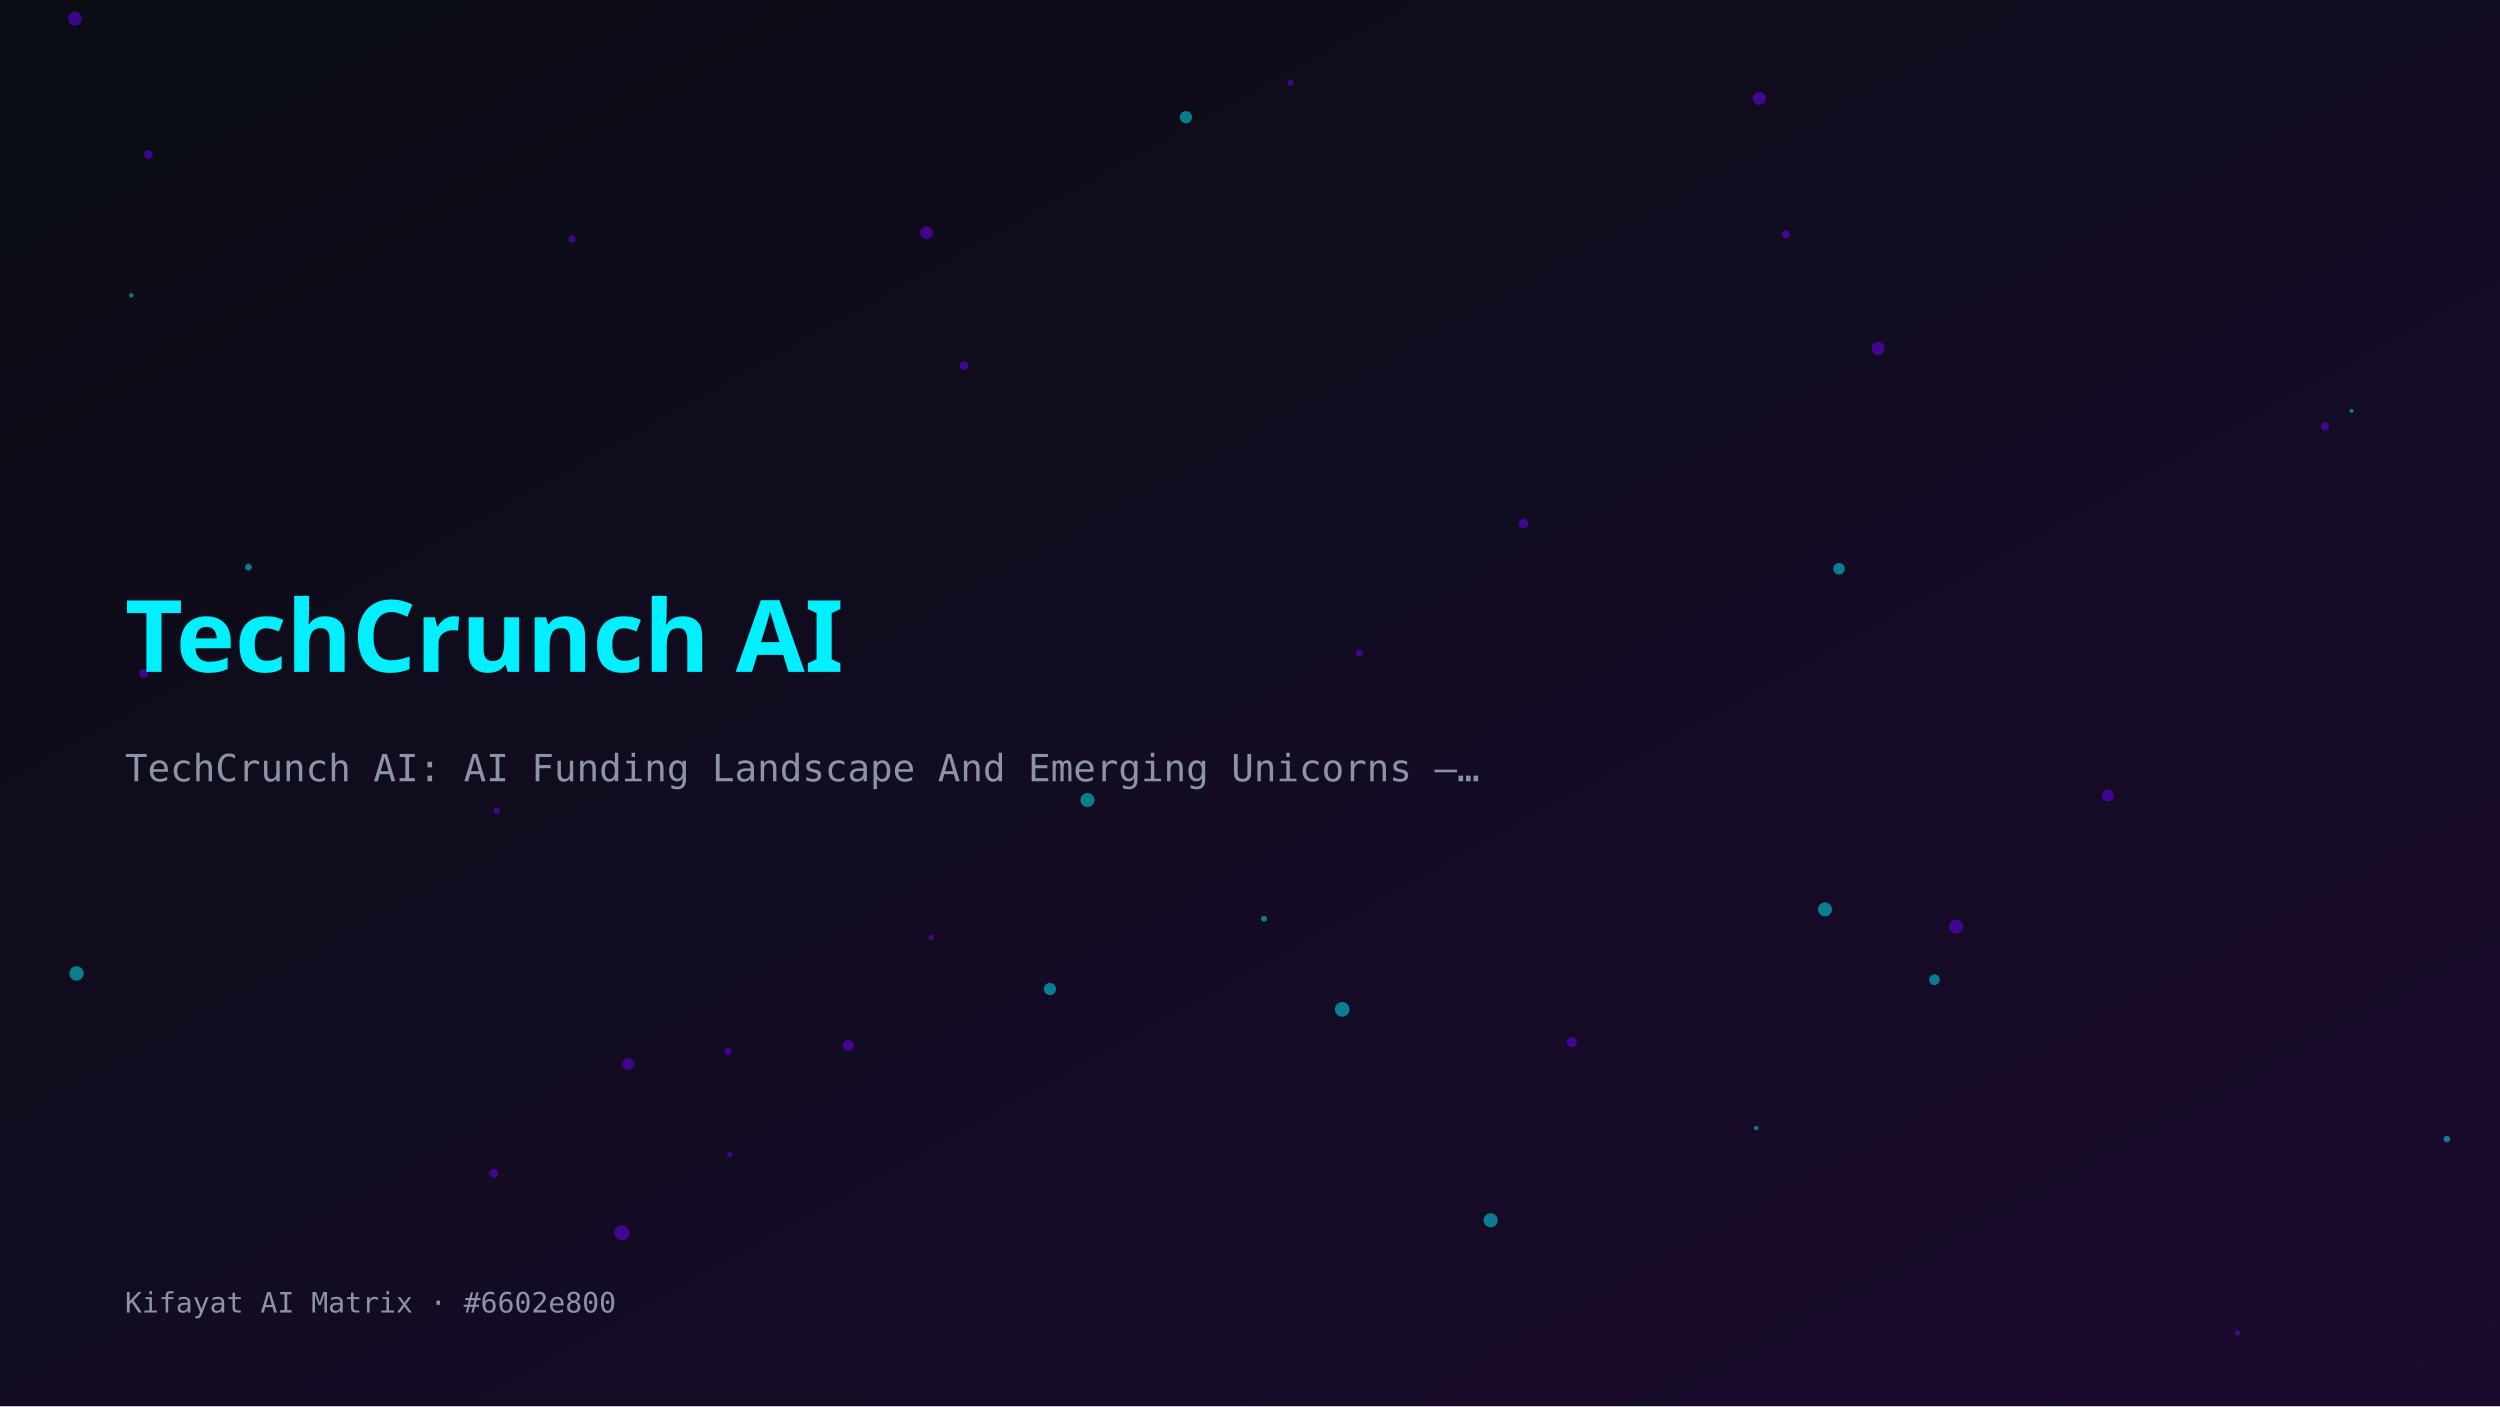
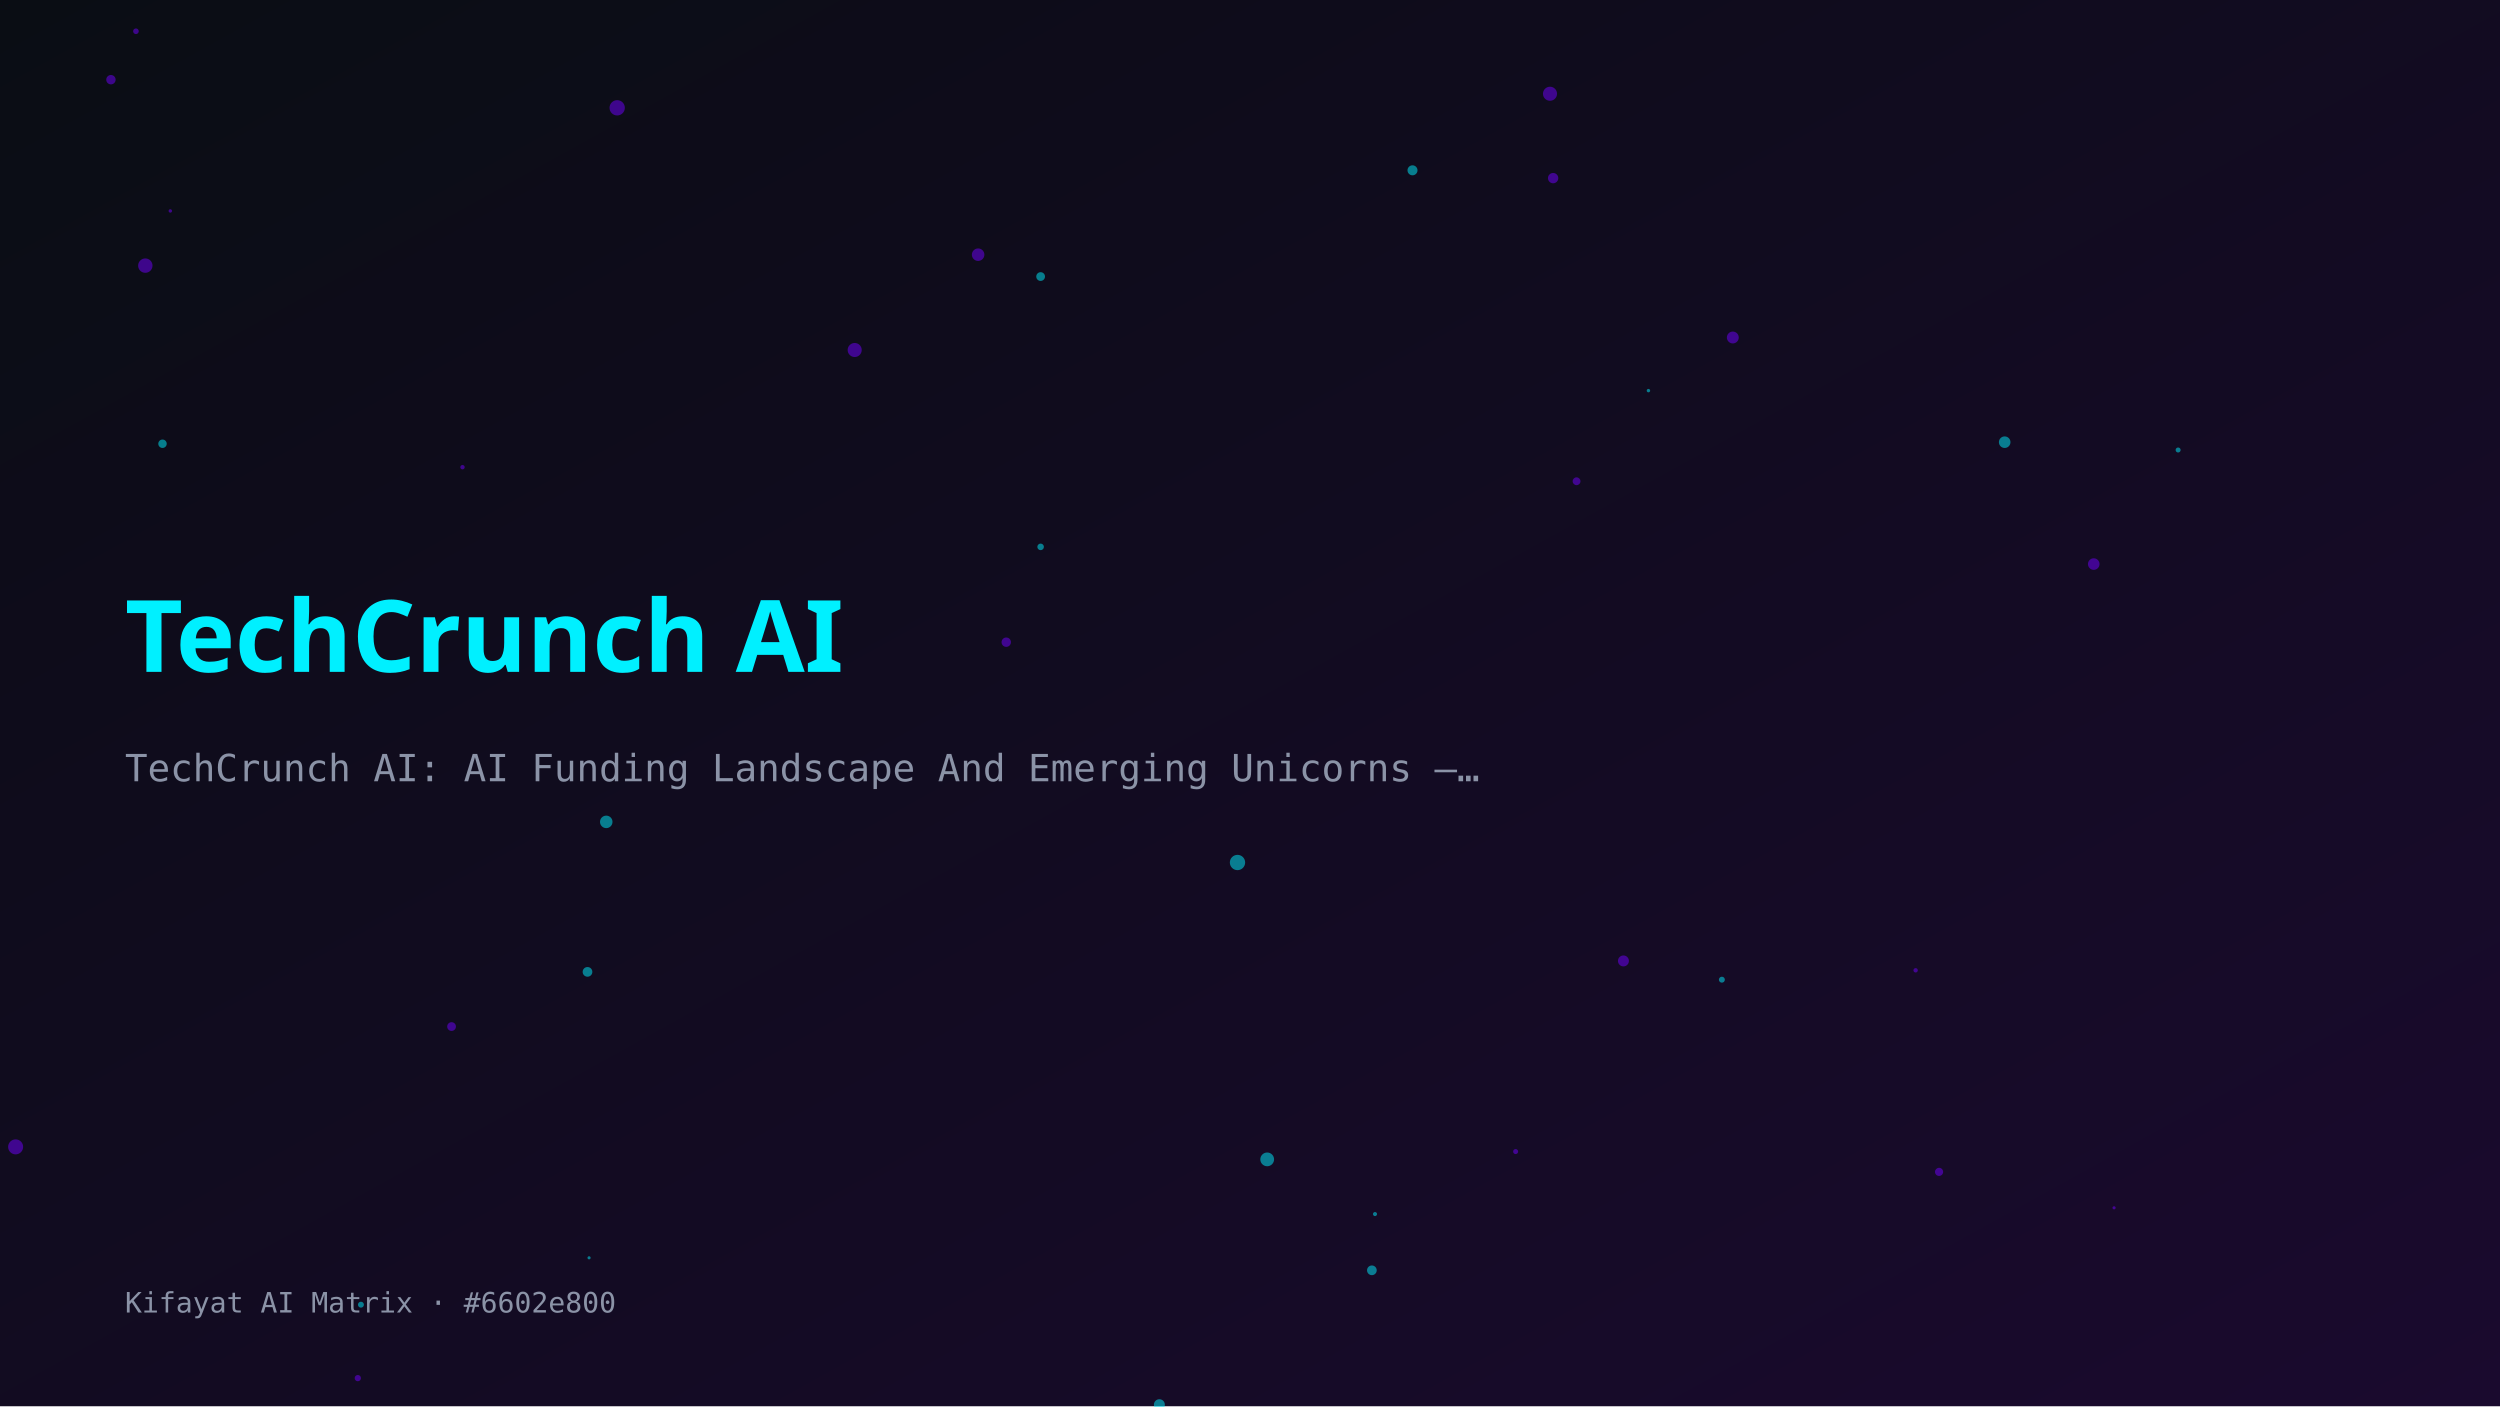
<svg xmlns="http://www.w3.org/2000/svg" width="1600" height="900" viewBox="0 0 1600 900">
  <defs>
    <linearGradient id="g" x1="0" y1="0" x2="1" y2="1">
      <stop offset="0" stop-color="#0A0D14" />
      <stop offset="1" stop-color="#1a0a2e" />
    </linearGradient>
  </defs>
  <rect width="1600" height="900" fill="url(#g)" />
-   <circle cx="402" cy="681" r="3.7" fill="#7000FF" opacity="0.5" />
-   <circle cx="543" cy="669" r="3.5" fill="#7000FF" opacity="0.5" />
-   <circle cx="48" cy="12" r="4.4" fill="#7000FF" opacity="0.5" />
-   <circle cx="49" cy="623" r="4.6" fill="#00F0FF" opacity="0.5" />
-   <circle cx="617" cy="234" r="2.8" fill="#7000FF" opacity="0.5" />
-   <circle cx="826" cy="53" r="1.9" fill="#7000FF" opacity="0.5" />
-   <circle cx="975" cy="335" r="3.1" fill="#7000FF" opacity="0.5" />
-   <circle cx="1124" cy="722" r="1.4" fill="#00F0FF" opacity="0.5" />
-   <circle cx="366" cy="153" r="2.3" fill="#7000FF" opacity="0.5" />
-   <circle cx="954" cy="781" r="4.5" fill="#00F0FF" opacity="0.5" />
-   <circle cx="318" cy="519" r="2.1" fill="#7000FF" opacity="0.5" />
-   <circle cx="1177" cy="364" r="3.7" fill="#00F0FF" opacity="0.5" />
-   <circle cx="1006" cy="667" r="3.2" fill="#7000FF" opacity="0.5" />
-   <circle cx="696" cy="512" r="4.5" fill="#00F0FF" opacity="0.5" />
-   <circle cx="1168" cy="582" r="4.5" fill="#00F0FF" opacity="0.5" />
-   <circle cx="84" cy="189" r="1.4" fill="#00F0FF" opacity="0.5" />
-   <circle cx="159" cy="363" r="2.2" fill="#00F0FF" opacity="0.5" />
-   <circle cx="1566" cy="729" r="2.1" fill="#00F0FF" opacity="0.5" />
-   <circle cx="1488" cy="273" r="2.6" fill="#7000FF" opacity="0.5" />
-   <circle cx="467" cy="739" r="1.7" fill="#7000FF" opacity="0.5" />
-   <circle cx="1252" cy="593" r="4.4" fill="#7000FF" opacity="0.5" />
-   <circle cx="596" cy="600" r="1.7" fill="#7000FF" opacity="0.5" />
-   <circle cx="316" cy="751" r="2.8" fill="#7000FF" opacity="0.5" />
-   <circle cx="1349" cy="509" r="3.8" fill="#7000FF" opacity="0.5" />
-   <circle cx="1126" cy="63" r="4.2" fill="#7000FF" opacity="0.5" />
-   <circle cx="759" cy="75" r="3.9" fill="#00F0FF" opacity="0.5" />
-   <circle cx="870" cy="418" r="2.3" fill="#7000FF" opacity="0.5" />
-   <circle cx="1238" cy="627" r="3.4" fill="#00F0FF" opacity="0.5" />
-   <circle cx="466" cy="673" r="2.3" fill="#7000FF" opacity="0.5" />
-   <circle cx="809" cy="588" r="1.9" fill="#00F0FF" opacity="0.5" />
-   <circle cx="1432" cy="853" r="1.7" fill="#7000FF" opacity="0.5" />
-   <circle cx="672" cy="633" r="3.9" fill="#00F0FF" opacity="0.5" />
-   <circle cx="95" cy="99" r="2.8" fill="#7000FF" opacity="0.5" />
-   <circle cx="1143" cy="150" r="2.6" fill="#7000FF" opacity="0.5" />
-   <circle cx="398" cy="789" r="4.8" fill="#7000FF" opacity="0.5" />
-   <circle cx="859" cy="646" r="4.7" fill="#00F0FF" opacity="0.5" />
-   <circle cx="92" cy="431" r="2.8" fill="#7000FF" opacity="0.5" />
-   <circle cx="1505" cy="263" r="1.3" fill="#00F0FF" opacity="0.5" />
-   <circle cx="593" cy="149" r="4.1" fill="#7000FF" opacity="0.5" />
-   <circle cx="1202" cy="223" r="4.2" fill="#7000FF" opacity="0.5" />
+   <circle cx="811" cy="742" r="4.4" fill="#00F0FF" opacity="0.5" />
+   <circle cx="1039" cy="615" r="3.5" fill="#7000FF" opacity="0.5" />
+   <circle cx="1283" cy="283" r="3.7" fill="#00F0FF" opacity="0.5" />
+   <circle cx="644" cy="411" r="3.0" fill="#7000FF" opacity="0.5" />
+   <circle cx="388" cy="526" r="4.0" fill="#00F0FF" opacity="0.5" />
+   <circle cx="1340" cy="361" r="3.7" fill="#7000FF" opacity="0.5" />
+   <circle cx="1226" cy="621" r="1.4" fill="#7000FF" opacity="0.5" />
+   <circle cx="1055" cy="250" r="1.1" fill="#00F0FF" opacity="0.5" />
+   <circle cx="71" cy="51" r="3.0" fill="#7000FF" opacity="0.5" />
+   <circle cx="1241" cy="750" r="2.6" fill="#7000FF" opacity="0.5" />
+   <circle cx="289" cy="657" r="2.8" fill="#7000FF" opacity="0.5" />
+   <circle cx="880" cy="777" r="1.3" fill="#00F0FF" opacity="0.5" />
+   <circle cx="93" cy="170" r="4.6" fill="#7000FF" opacity="0.5" />
+   <circle cx="229" cy="882" r="2.0" fill="#7000FF" opacity="0.5" />
+   <circle cx="104" cy="284" r="2.7" fill="#00F0FF" opacity="0.5" />
+   <circle cx="1353" cy="773" r="1.0" fill="#7000FF" opacity="0.5" />
+   <circle cx="121" cy="410" r="1.1" fill="#00F0FF" opacity="0.5" />
+   <circle cx="742" cy="899" r="3.5" fill="#00F0FF" opacity="0.5" />
+   <circle cx="1394" cy="288" r="1.6" fill="#00F0FF" opacity="0.5" />
+   <circle cx="994" cy="114" r="3.3" fill="#7000FF" opacity="0.5" />
+   <circle cx="109" cy="135" r="1.1" fill="#7000FF" opacity="0.5" />
+   <circle cx="231" cy="835" r="1.9" fill="#00F0FF" opacity="0.5" />
+   <circle cx="1009" cy="308" r="2.5" fill="#7000FF" opacity="0.5" />
+   <circle cx="970" cy="737" r="1.6" fill="#7000FF" opacity="0.5" />
+   <circle cx="10" cy="734" r="4.8" fill="#7000FF" opacity="0.5" />
+   <circle cx="792" cy="552" r="4.9" fill="#00F0FF" opacity="0.5" />
+   <circle cx="87" cy="20" r="1.8" fill="#7000FF" opacity="0.5" />
+   <circle cx="1109" cy="216" r="3.8" fill="#7000FF" opacity="0.5" />
+   <circle cx="666" cy="177" r="2.8" fill="#00F0FF" opacity="0.5" />
+   <circle cx="376" cy="622" r="3.1" fill="#00F0FF" opacity="0.5" />
+   <circle cx="878" cy="813" r="3.1" fill="#00F0FF" opacity="0.5" />
+   <circle cx="547" cy="224" r="4.5" fill="#7000FF" opacity="0.5" />
+   <circle cx="992" cy="60" r="4.5" fill="#7000FF" opacity="0.5" />
+   <circle cx="296" cy="299" r="1.4" fill="#7000FF" opacity="0.5" />
+   <circle cx="626" cy="163" r="4.0" fill="#7000FF" opacity="0.5" />
+   <circle cx="395" cy="69" r="4.9" fill="#7000FF" opacity="0.5" />
+   <circle cx="904" cy="109" r="3.2" fill="#00F0FF" opacity="0.5" />
+   <circle cx="666" cy="350" r="2.1" fill="#00F0FF" opacity="0.5" />
+   <circle cx="1102" cy="627" r="1.9" fill="#00F0FF" opacity="0.5" />
+   <circle cx="377" cy="805" r="1.0" fill="#00F0FF" opacity="0.5" />
  <text x="80" y="430" font-family="sans-serif" font-size="64" font-weight="700" fill="#00F0FF">TechCrunch AI</text>
  <text x="80" y="500" font-family="monospace" font-size="24" fill="#8B93A7">TechCrunch AI: AI Funding Landscape And Emerging Unicorns —…</text>
  <text x="80" y="840" font-family="monospace" font-size="18" fill="#8B93A7">Kifayat AI Matrix · #6602e800</text>
</svg>
